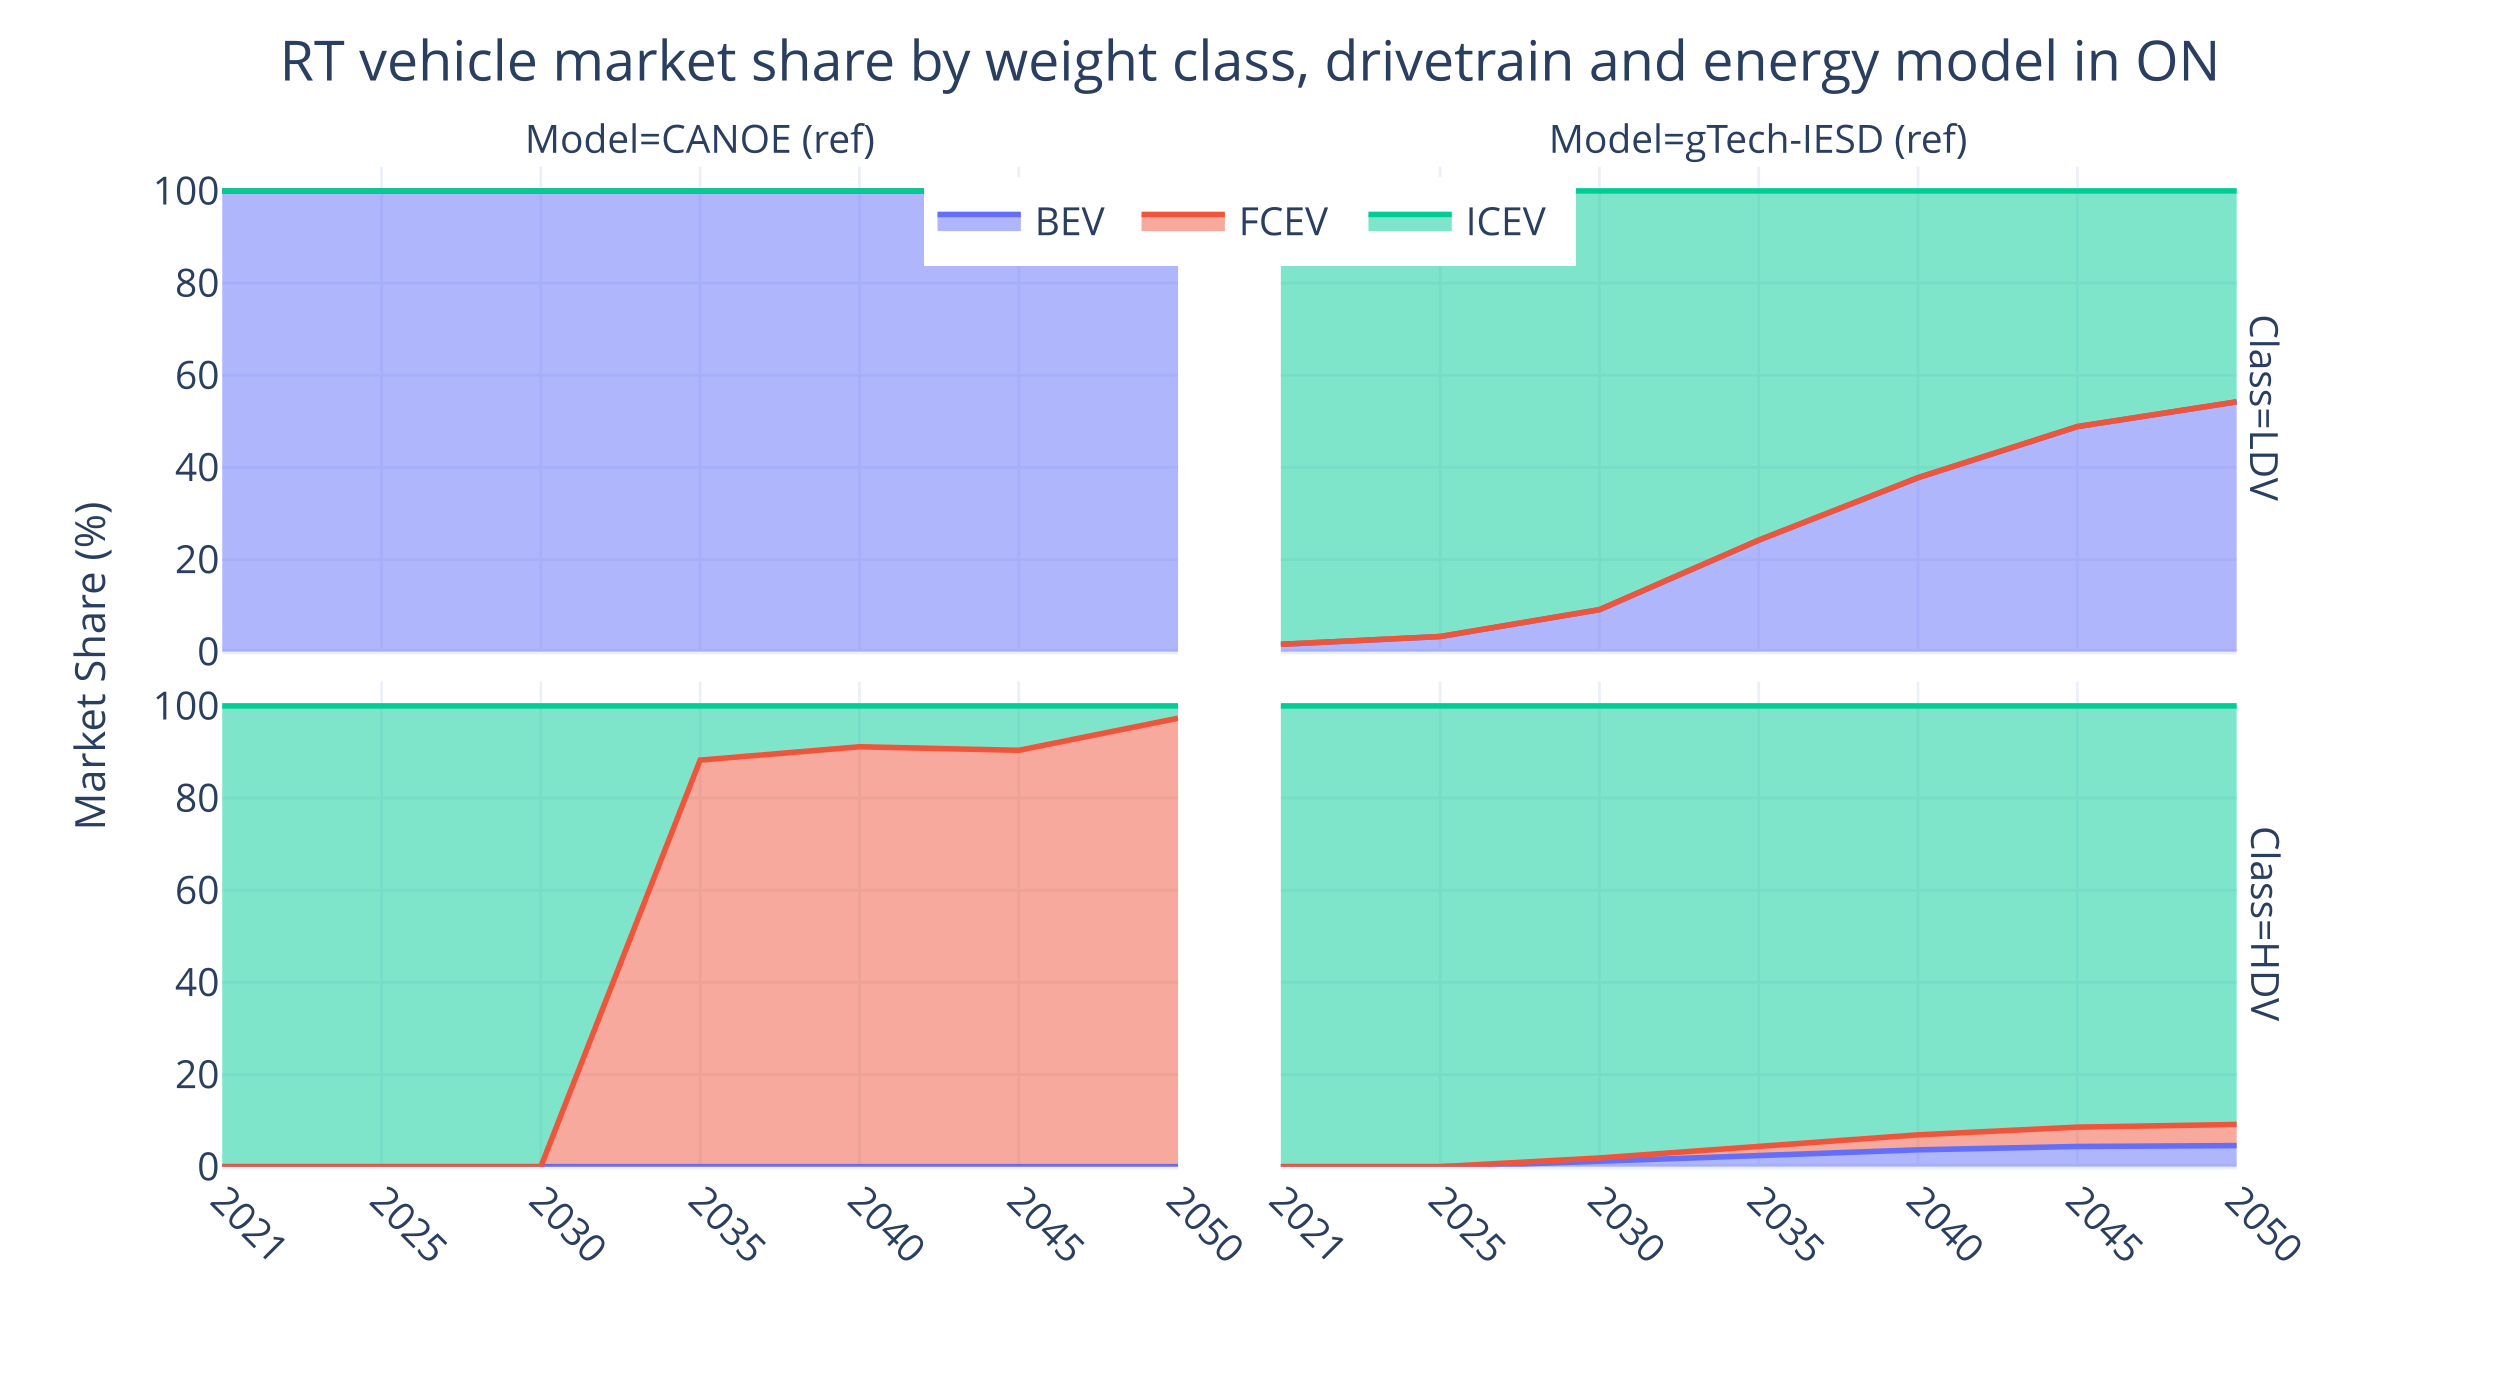
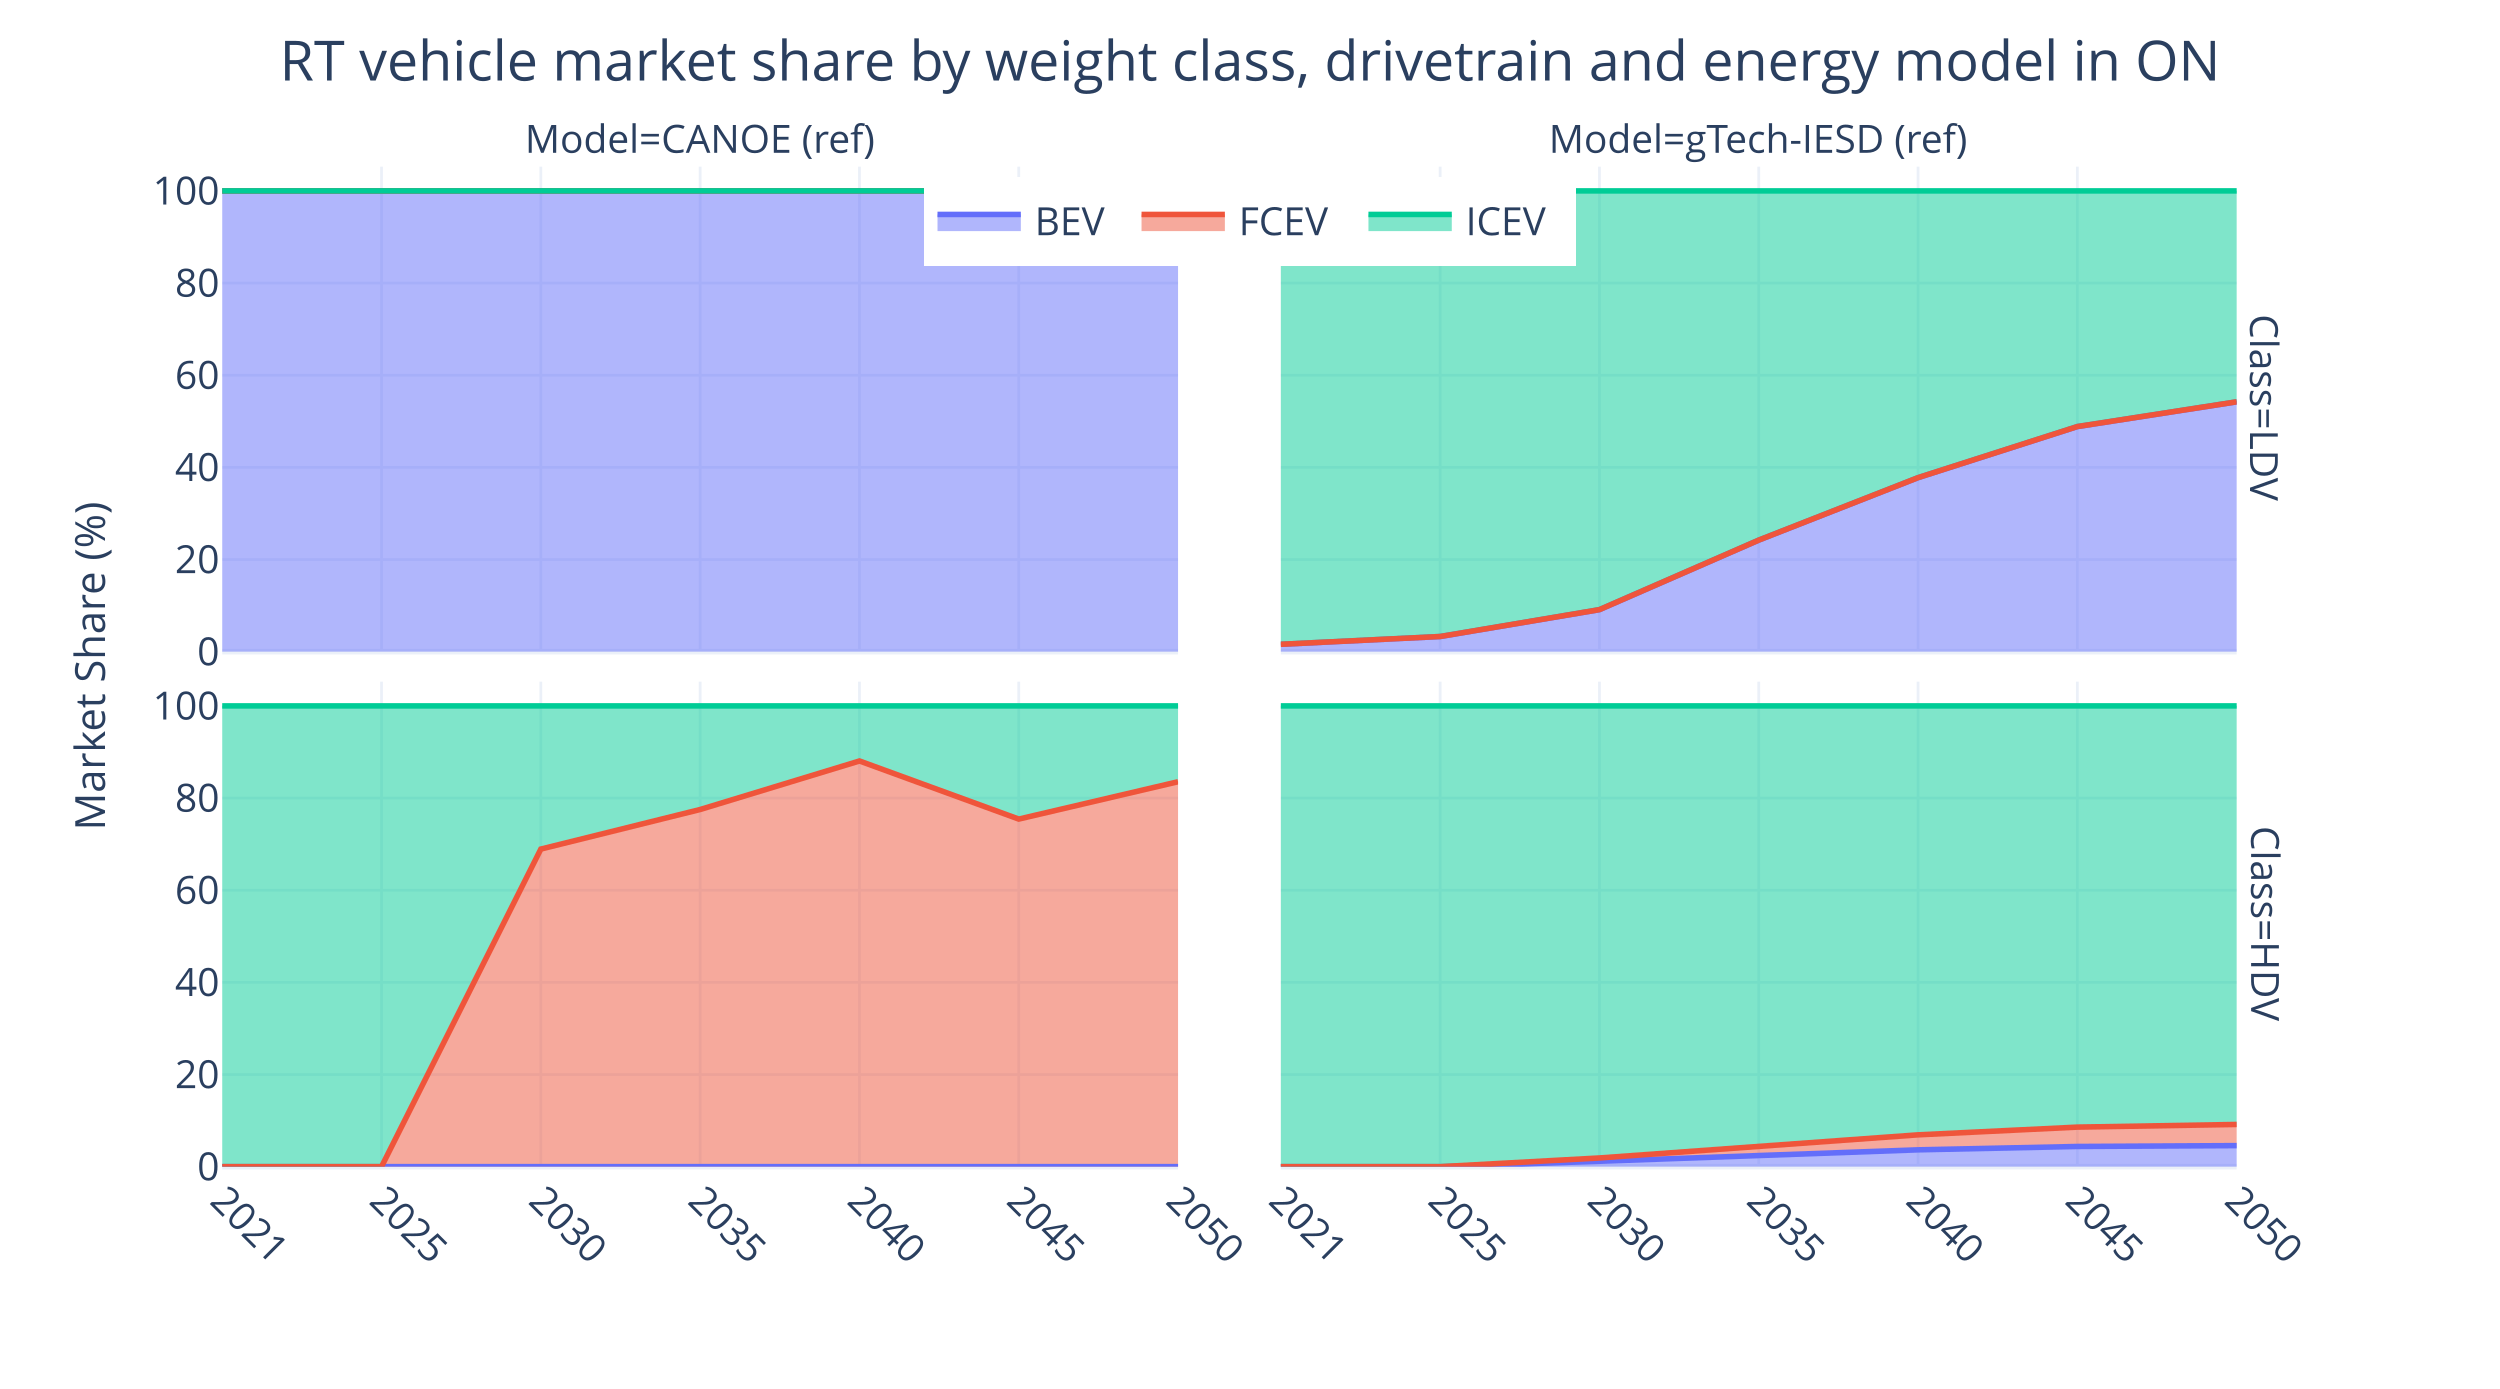
<svg xmlns="http://www.w3.org/2000/svg" class="main-svg" width="900" height="500" style="" viewBox="0 0 900 500">
  <rect x="0" y="0" width="900" height="500" style="fill: rgb(255, 255, 255); fill-opacity: 1;" />
-   <defs id="defs-de0e78">
+   <defs id="defs-51cfb2">
    <g class="clips">
-       <clipPath id="clipde0e78xyplot" class="plotclip">
+       <clipPath id="clip51cfb2xyplot" class="plotclip">
        <rect width="344.1" height="174.6" />
      </clipPath>
-       <clipPath id="clipde0e78x2y2plot" class="plotclip">
+       <clipPath id="clip51cfb2x2y2plot" class="plotclip">
        <rect width="344.1" height="174.6" />
      </clipPath>
-       <clipPath id="clipde0e78x3y3plot" class="plotclip">
+       <clipPath id="clip51cfb2x3y3plot" class="plotclip">
        <rect width="344.1" height="174.6" />
      </clipPath>
-       <clipPath id="clipde0e78x4y4plot" class="plotclip">
+       <clipPath id="clip51cfb2x4y4plot" class="plotclip">
        <rect width="344.1" height="174.6" />
      </clipPath>
-       <clipPath class="axesclip" id="clipde0e78x">
+       <clipPath class="axesclip" id="clip51cfb2x">
        <rect x="80" y="0" width="344.1" height="500" />
      </clipPath>
-       <clipPath class="axesclip" id="clipde0e78y">
+       <clipPath class="axesclip" id="clip51cfb2y">
        <rect x="0" y="245.4" width="900" height="174.6" />
      </clipPath>
-       <clipPath class="axesclip" id="clipde0e78xy">
+       <clipPath class="axesclip" id="clip51cfb2xy">
        <rect x="80" y="245.4" width="344.1" height="174.6" />
      </clipPath>
-       <clipPath class="axesclip" id="clipde0e78y2">
+       <clipPath class="axesclip" id="clip51cfb2y2">
        <rect x="0" y="245.4" width="900" height="174.6" />
      </clipPath>
-       <clipPath class="axesclip" id="clipde0e78xy2">
+       <clipPath class="axesclip" id="clip51cfb2xy2">
        <rect x="80" y="245.4" width="344.1" height="174.6" />
      </clipPath>
-       <clipPath class="axesclip" id="clipde0e78y3">
+       <clipPath class="axesclip" id="clip51cfb2y3">
        <rect x="0" y="60" width="900" height="174.6" />
      </clipPath>
-       <clipPath class="axesclip" id="clipde0e78xy3">
+       <clipPath class="axesclip" id="clip51cfb2xy3">
        <rect x="80" y="60" width="344.1" height="174.6" />
      </clipPath>
-       <clipPath class="axesclip" id="clipde0e78y4">
+       <clipPath class="axesclip" id="clip51cfb2y4">
        <rect x="0" y="60" width="900" height="174.6" />
      </clipPath>
-       <clipPath class="axesclip" id="clipde0e78xy4">
+       <clipPath class="axesclip" id="clip51cfb2xy4">
        <rect x="80" y="60" width="344.1" height="174.6" />
      </clipPath>
-       <clipPath class="axesclip" id="clipde0e78x2">
+       <clipPath class="axesclip" id="clip51cfb2x2">
        <rect x="461.1" y="0" width="344.1" height="500" />
      </clipPath>
-       <clipPath class="axesclip" id="clipde0e78x2y">
+       <clipPath class="axesclip" id="clip51cfb2x2y">
        <rect x="461.1" y="245.4" width="344.1" height="174.6" />
      </clipPath>
-       <clipPath class="axesclip" id="clipde0e78x2y2">
+       <clipPath class="axesclip" id="clip51cfb2x2y2">
        <rect x="461.1" y="245.4" width="344.1" height="174.6" />
      </clipPath>
-       <clipPath class="axesclip" id="clipde0e78x2y3">
+       <clipPath class="axesclip" id="clip51cfb2x2y3">
        <rect x="461.1" y="60" width="344.1" height="174.6" />
      </clipPath>
-       <clipPath class="axesclip" id="clipde0e78x2y4">
+       <clipPath class="axesclip" id="clip51cfb2x2y4">
        <rect x="461.1" y="60" width="344.1" height="174.6" />
      </clipPath>
-       <clipPath class="axesclip" id="clipde0e78x3">
+       <clipPath class="axesclip" id="clip51cfb2x3">
        <rect x="80" y="0" width="344.1" height="500" />
      </clipPath>
-       <clipPath class="axesclip" id="clipde0e78x3y">
+       <clipPath class="axesclip" id="clip51cfb2x3y">
        <rect x="80" y="245.4" width="344.1" height="174.6" />
      </clipPath>
-       <clipPath class="axesclip" id="clipde0e78x3y2">
+       <clipPath class="axesclip" id="clip51cfb2x3y2">
        <rect x="80" y="245.4" width="344.1" height="174.6" />
      </clipPath>
-       <clipPath class="axesclip" id="clipde0e78x3y3">
+       <clipPath class="axesclip" id="clip51cfb2x3y3">
        <rect x="80" y="60" width="344.1" height="174.6" />
      </clipPath>
-       <clipPath class="axesclip" id="clipde0e78x3y4">
+       <clipPath class="axesclip" id="clip51cfb2x3y4">
        <rect x="80" y="60" width="344.1" height="174.6" />
      </clipPath>
-       <clipPath class="axesclip" id="clipde0e78x4">
+       <clipPath class="axesclip" id="clip51cfb2x4">
        <rect x="461.1" y="0" width="344.1" height="500" />
      </clipPath>
-       <clipPath class="axesclip" id="clipde0e78x4y">
+       <clipPath class="axesclip" id="clip51cfb2x4y">
        <rect x="461.1" y="245.4" width="344.1" height="174.6" />
      </clipPath>
-       <clipPath class="axesclip" id="clipde0e78x4y2">
+       <clipPath class="axesclip" id="clip51cfb2x4y2">
        <rect x="461.1" y="245.4" width="344.1" height="174.6" />
      </clipPath>
-       <clipPath class="axesclip" id="clipde0e78x4y3">
+       <clipPath class="axesclip" id="clip51cfb2x4y3">
        <rect x="461.1" y="60" width="344.1" height="174.6" />
      </clipPath>
-       <clipPath class="axesclip" id="clipde0e78x4y4">
+       <clipPath class="axesclip" id="clip51cfb2x4y4">
        <rect x="461.1" y="60" width="344.1" height="174.6" />
      </clipPath>
    </g>
    <g class="gradients" />
    <g class="patterns" />
  </defs>
  <g class="bglayer" />
  <g class="layer-below">
    <g class="imagelayer" />
    <g class="shapelayer" />
  </g>
  <g class="cartesianlayer">
    <g class="subplot xy">
      <g class="layer-subplot">
        <g class="shapelayer" />
        <g class="imagelayer" />
      </g>
      <g class="minor-gridlayer">
        <g class="x" />
        <g class="y" />
      </g>
      <g class="gridlayer">
        <g class="x">
          <path class="xgrid crisp" transform="translate(137.35,0)" d="M0,245.4v174.6" style="stroke: rgb(235, 240, 248); stroke-opacity: 1; stroke-width: 1px;" />
          <path class="xgrid crisp" transform="translate(194.7,0)" d="M0,245.4v174.6" style="stroke: rgb(235, 240, 248); stroke-opacity: 1; stroke-width: 1px;" />
          <path class="xgrid crisp" transform="translate(252.05,0)" d="M0,245.4v174.6" style="stroke: rgb(235, 240, 248); stroke-opacity: 1; stroke-width: 1px;" />
          <path class="xgrid crisp" transform="translate(309.4,0)" d="M0,245.4v174.6" style="stroke: rgb(235, 240, 248); stroke-opacity: 1; stroke-width: 1px;" />
          <path class="xgrid crisp" transform="translate(366.75,0)" d="M0,245.4v174.6" style="stroke: rgb(235, 240, 248); stroke-opacity: 1; stroke-width: 1px;" />
        </g>
        <g class="y">
          <path class="ygrid crisp" transform="translate(0,386.83)" d="M80,0h344.1" style="stroke: rgb(235, 240, 248); stroke-opacity: 1; stroke-width: 1px;" />
          <path class="ygrid crisp" transform="translate(0,353.65)" d="M80,0h344.1" style="stroke: rgb(235, 240, 248); stroke-opacity: 1; stroke-width: 1px;" />
          <path class="ygrid crisp" transform="translate(0,320.48)" d="M80,0h344.1" style="stroke: rgb(235, 240, 248); stroke-opacity: 1; stroke-width: 1px;" />
          <path class="ygrid crisp" transform="translate(0,287.3)" d="M80,0h344.1" style="stroke: rgb(235, 240, 248); stroke-opacity: 1; stroke-width: 1px;" />
          <path class="ygrid crisp" transform="translate(0,254.13)" d="M80,0h344.1" style="stroke: rgb(235, 240, 248); stroke-opacity: 1; stroke-width: 1px;" />
        </g>
      </g>
      <g class="zerolinelayer">
        <path class="yzl zl crisp" transform="translate(0,420)" d="M80,0h344.1" style="stroke: rgb(235, 240, 248); stroke-opacity: 1; stroke-width: 2px;" />
      </g>
      <g class="layer-between">
        <g class="shapelayer" />
        <g class="imagelayer" />
      </g>
      <path class="xlines-below" />
      <path class="ylines-below" />
      <g class="overlines-below" />
      <g class="xaxislayer-below" />
      <g class="yaxislayer-below" />
      <g class="overaxes-below" />
      <g class="overplot">
-         <g class="xy" transform="translate(80,245.4)" clip-path="url(#clipde0e78xyplot)">
+         <g class="xy" transform="translate(80,245.4)" clip-path="url(#clip51cfb2xyplot)">
          <g class="scatterlayer mlayer">
-             <g class="trace scatter tracec3162f" style="stroke-miterlimit: 2;">
+             <g class="trace scatter trace902c2c" style="stroke-miterlimit: 2;">
              <g class="fills">
                <g>
                  <path class="js-fill" d="M344.1,174.6L0,174.6L0,174.6L344.1,174.6" style="fill: rgb(99, 110, 250); fill-opacity: 0.5; stroke-width: 0;" />
                </g>
                <g>
-                   <path class="js-fill" d="M0,174.6L114.7,174.6L172.05,28.24L229.4,23.44L286.75,24.71L344.1,13.14L344.1,174.6L0,174.6Z" style="fill: rgb(239, 85, 59); fill-opacity: 0.5; stroke-width: 0;" />
+                   <path class="js-fill" d="M0,174.6L57.35,174.6L114.7,60.27L172.05,46.02L229.4,28.55L286.75,49.47L344.1,36.02L344.1,174.6L0,174.6Z" style="fill: rgb(239, 85, 59); fill-opacity: 0.5; stroke-width: 0;" />
                </g>
              </g>
              <g class="errorbars" />
              <g class="lines">
                <path class="js-line" d="M0,174.6L344.1,174.6" style="vector-effect: none; fill: none; stroke: rgb(99, 110, 250); stroke-opacity: 1; stroke-width: 2px; opacity: 1;" />
              </g>
              <g class="points" />
              <g class="text" />
            </g>
-             <g class="trace scatter trace4e01aa" style="stroke-miterlimit: 2;">
-               <g class="fills">
-                 <g>
-                   <path class="js-fill" d="M0,8.73L344.1,8.73L344.1,13.14L286.75,24.71L229.4,23.44L172.05,28.24L114.7,174.6L0,174.6Z" style="fill: rgb(0, 204, 150); fill-opacity: 0.5; stroke-width: 0;" />
-                 </g>
-               </g>
-               <g class="errorbars" />
-               <g class="lines">
-                 <path class="js-line" d="M0,174.6L114.7,174.6L172.05,28.24L229.4,23.44L286.75,24.71L344.1,13.14" style="vector-effect: none; fill: none; stroke: rgb(239, 85, 59); stroke-opacity: 1; stroke-width: 2px; opacity: 1;" />
-               </g>
-               <g class="points" />
-               <g class="text" />
-             </g>
-             <g class="trace scatter tracef74946" style="stroke-miterlimit: 2;">
+             <g class="trace scatter traceb3df62" style="stroke-miterlimit: 2;">
+               <g class="fills">
+                 <g>
+                   <path class="js-fill" d="M0,8.73L344.1,8.73L344.1,36.02L286.75,49.47L229.4,28.55L172.05,46.02L114.7,60.27L57.35,174.6L0,174.6Z" style="fill: rgb(0, 204, 150); fill-opacity: 0.5; stroke-width: 0;" />
+                 </g>
+               </g>
+               <g class="errorbars" />
+               <g class="lines">
+                 <path class="js-line" d="M0,174.6L57.35,174.6L114.7,60.27L172.05,46.02L229.4,28.55L286.75,49.47L344.1,36.02" style="vector-effect: none; fill: none; stroke: rgb(239, 85, 59); stroke-opacity: 1; stroke-width: 2px; opacity: 1;" />
+               </g>
+               <g class="points" />
+               <g class="text" />
+             </g>
+             <g class="trace scatter trace5a66f8" style="stroke-miterlimit: 2;">
              <g class="fills" />
              <g class="errorbars" />
              <g class="lines">
                <path class="js-line" d="M0,8.73L344.1,8.73" style="vector-effect: none; fill: none; stroke: rgb(0, 204, 150); stroke-opacity: 1; stroke-width: 2px; opacity: 1;" />
              </g>
              <g class="points" />
              <g class="text" />
            </g>
          </g>
        </g>
      </g>
      <path class="xlines-above crisp" d="M0,0" style="fill: none;" />
      <path class="ylines-above crisp" d="M0,0" style="fill: none;" />
      <g class="overlines-above" />
      <g class="xaxislayer-above">
        <g class="xtick">
          <text text-anchor="start" x="0" y="435" transform="translate(80,0) rotate(45,0,428)" style="font-family: 'Open Sans', verdana, arial, sans-serif; font-size: 14px; fill: rgb(42, 63, 95); fill-opacity: 1; white-space: pre; opacity: 1;">2021</text>
        </g>
        <g class="xtick">
          <text text-anchor="start" x="0" y="435" transform="translate(137.35,0) rotate(45,0,428)" style="font-family: 'Open Sans', verdana, arial, sans-serif; font-size: 14px; fill: rgb(42, 63, 95); fill-opacity: 1; white-space: pre; opacity: 1;">2025</text>
        </g>
        <g class="xtick">
          <text text-anchor="start" x="0" y="435" transform="translate(194.7,0) rotate(45,0,428)" style="font-family: 'Open Sans', verdana, arial, sans-serif; font-size: 14px; fill: rgb(42, 63, 95); fill-opacity: 1; white-space: pre; opacity: 1;">2030</text>
        </g>
        <g class="xtick">
          <text text-anchor="start" x="0" y="435" transform="translate(252.05,0) rotate(45,0,428)" style="font-family: 'Open Sans', verdana, arial, sans-serif; font-size: 14px; fill: rgb(42, 63, 95); fill-opacity: 1; white-space: pre; opacity: 1;">2035</text>
        </g>
        <g class="xtick">
          <text text-anchor="start" x="0" y="435" transform="translate(309.4,0) rotate(45,0,428)" style="font-family: 'Open Sans', verdana, arial, sans-serif; font-size: 14px; fill: rgb(42, 63, 95); fill-opacity: 1; white-space: pre; opacity: 1;">2040</text>
        </g>
        <g class="xtick">
          <text text-anchor="start" x="0" y="435" transform="translate(366.75,0) rotate(45,0,428)" style="font-family: 'Open Sans', verdana, arial, sans-serif; font-size: 14px; fill: rgb(42, 63, 95); fill-opacity: 1; white-space: pre; opacity: 1;">2045</text>
        </g>
        <g class="xtick">
          <text text-anchor="start" x="0" y="435" transform="translate(424.1,0) rotate(45,0,428)" style="font-family: 'Open Sans', verdana, arial, sans-serif; font-size: 14px; fill: rgb(42, 63, 95); fill-opacity: 1; white-space: pre; opacity: 1;">2050</text>
        </g>
      </g>
      <g class="yaxislayer-above">
        <g class="ytick">
          <text text-anchor="end" x="79" y="4.9" transform="translate(0,420)" style="font-family: 'Open Sans', verdana, arial, sans-serif; font-size: 14px; fill: rgb(42, 63, 95); fill-opacity: 1; white-space: pre; opacity: 1;">0</text>
        </g>
        <g class="ytick">
          <text text-anchor="end" x="79" y="4.9" style="font-family: 'Open Sans', verdana, arial, sans-serif; font-size: 14px; fill: rgb(42, 63, 95); fill-opacity: 1; white-space: pre; opacity: 1;" transform="translate(0,386.83)">20</text>
        </g>
        <g class="ytick">
          <text text-anchor="end" x="79" y="4.9" style="font-family: 'Open Sans', verdana, arial, sans-serif; font-size: 14px; fill: rgb(42, 63, 95); fill-opacity: 1; white-space: pre; opacity: 1;" transform="translate(0,353.65)">40</text>
        </g>
        <g class="ytick">
          <text text-anchor="end" x="79" y="4.9" style="font-family: 'Open Sans', verdana, arial, sans-serif; font-size: 14px; fill: rgb(42, 63, 95); fill-opacity: 1; white-space: pre; opacity: 1;" transform="translate(0,320.48)">60</text>
        </g>
        <g class="ytick">
          <text text-anchor="end" x="79" y="4.9" style="font-family: 'Open Sans', verdana, arial, sans-serif; font-size: 14px; fill: rgb(42, 63, 95); fill-opacity: 1; white-space: pre; opacity: 1;" transform="translate(0,287.3)">80</text>
        </g>
        <g class="ytick">
          <text text-anchor="end" x="79" y="4.9" style="font-family: 'Open Sans', verdana, arial, sans-serif; font-size: 14px; fill: rgb(42, 63, 95); fill-opacity: 1; white-space: pre; opacity: 1;" transform="translate(0,254.13)">100</text>
        </g>
      </g>
      <g class="overaxes-above" />
    </g>
    <g class="subplot x2y2">
      <g class="layer-subplot">
        <g class="shapelayer" />
        <g class="imagelayer" />
      </g>
      <g class="minor-gridlayer">
        <g class="x2" />
        <g class="y2" />
      </g>
      <g class="gridlayer">
        <g class="x2">
          <path class="x2grid crisp" transform="translate(518.45,0)" d="M0,245.4v174.6" style="stroke: rgb(235, 240, 248); stroke-opacity: 1; stroke-width: 1px;" />
          <path class="x2grid crisp" transform="translate(575.8,0)" d="M0,245.4v174.6" style="stroke: rgb(235, 240, 248); stroke-opacity: 1; stroke-width: 1px;" />
          <path class="x2grid crisp" transform="translate(633.15,0)" d="M0,245.4v174.6" style="stroke: rgb(235, 240, 248); stroke-opacity: 1; stroke-width: 1px;" />
          <path class="x2grid crisp" transform="translate(690.5,0)" d="M0,245.4v174.6" style="stroke: rgb(235, 240, 248); stroke-opacity: 1; stroke-width: 1px;" />
          <path class="x2grid crisp" transform="translate(747.85,0)" d="M0,245.4v174.6" style="stroke: rgb(235, 240, 248); stroke-opacity: 1; stroke-width: 1px;" />
        </g>
        <g class="y2">
          <path class="y2grid crisp" transform="translate(0,386.83)" d="M461.1,0h344.1" style="stroke: rgb(235, 240, 248); stroke-opacity: 1; stroke-width: 1px;" />
          <path class="y2grid crisp" transform="translate(0,353.65)" d="M461.1,0h344.1" style="stroke: rgb(235, 240, 248); stroke-opacity: 1; stroke-width: 1px;" />
          <path class="y2grid crisp" transform="translate(0,320.48)" d="M461.1,0h344.1" style="stroke: rgb(235, 240, 248); stroke-opacity: 1; stroke-width: 1px;" />
          <path class="y2grid crisp" transform="translate(0,287.3)" d="M461.1,0h344.1" style="stroke: rgb(235, 240, 248); stroke-opacity: 1; stroke-width: 1px;" />
          <path class="y2grid crisp" transform="translate(0,254.13)" d="M461.1,0h344.1" style="stroke: rgb(235, 240, 248); stroke-opacity: 1; stroke-width: 1px;" />
        </g>
      </g>
      <g class="zerolinelayer">
        <path class="y2zl zl crisp" transform="translate(0,420)" d="M461.1,0h344.1" style="stroke: rgb(235, 240, 248); stroke-opacity: 1; stroke-width: 2px;" />
      </g>
      <g class="layer-between">
        <g class="shapelayer" />
        <g class="imagelayer" />
      </g>
      <path class="xlines-below" />
      <path class="ylines-below" />
      <g class="overlines-below" />
      <g class="xaxislayer-below" />
      <g class="yaxislayer-below" />
      <g class="overaxes-below" />
      <g class="overplot">
-         <g class="x2y2" transform="translate(461.1,245.4)" clip-path="url(#clipde0e78x2y2plot)">
+         <g class="x2y2" transform="translate(461.1,245.4)" clip-path="url(#clip51cfb2x2y2plot)">
          <g class="scatterlayer mlayer">
-             <g class="trace scatter trace2d507e" style="stroke-miterlimit: 2;">
+             <g class="trace scatter trace7bac2a" style="stroke-miterlimit: 2;">
              <g class="fills">
                <g>
                  <path class="js-fill" d="M344.1,174.6L0,174.6L0,174.6L57.35,174.6L114.7,172.65L229.4,168.54L286.75,167.33L344.1,167.02" style="fill: rgb(99, 110, 250); fill-opacity: 0.5; stroke-width: 0;" />
                </g>
                <g>
                  <path class="js-fill" d="M0,174.6L57.35,174.6L114.7,171.46L229.4,163.14L286.75,160.36L344.1,159.4L344.1,167.02L286.75,167.33L229.4,168.54L114.7,172.65L57.35,174.6L0,174.6Z" style="fill: rgb(239, 85, 59); fill-opacity: 0.5; stroke-width: 0;" />
                </g>
              </g>
              <g class="errorbars" />
              <g class="lines">
                <path class="js-line" d="M0,174.6L57.35,174.6L114.7,172.65L229.4,168.54L286.75,167.33L344.1,167.02" style="vector-effect: none; fill: none; stroke: rgb(99, 110, 250); stroke-opacity: 1; stroke-width: 2px; opacity: 1;" />
              </g>
              <g class="points" />
              <g class="text" />
            </g>
-             <g class="trace scatter trace8ee6f2" style="stroke-miterlimit: 2;">
+             <g class="trace scatter tracef48c3f" style="stroke-miterlimit: 2;">
              <g class="fills">
                <g>
                  <path class="js-fill" d="M0,8.73L344.1,8.73L344.1,159.4L286.75,160.36L229.4,163.14L114.7,171.46L57.35,174.6L0,174.6Z" style="fill: rgb(0, 204, 150); fill-opacity: 0.5; stroke-width: 0;" />
                </g>
              </g>
              <g class="errorbars" />
              <g class="lines">
                <path class="js-line" d="M0,174.6L57.35,174.6L114.7,171.46L229.4,163.14L286.75,160.36L344.1,159.4" style="vector-effect: none; fill: none; stroke: rgb(239, 85, 59); stroke-opacity: 1; stroke-width: 2px; opacity: 1;" />
              </g>
              <g class="points" />
              <g class="text" />
            </g>
-             <g class="trace scatter trace7e3649" style="stroke-miterlimit: 2;">
+             <g class="trace scatter trace0b9a35" style="stroke-miterlimit: 2;">
              <g class="fills" />
              <g class="errorbars" />
              <g class="lines">
                <path class="js-line" d="M0,8.73L344.1,8.73" style="vector-effect: none; fill: none; stroke: rgb(0, 204, 150); stroke-opacity: 1; stroke-width: 2px; opacity: 1;" />
              </g>
              <g class="points" />
              <g class="text" />
            </g>
          </g>
        </g>
      </g>
      <path class="xlines-above crisp" d="M0,0" style="fill: none;" />
      <path class="ylines-above crisp" d="M0,0" style="fill: none;" />
      <g class="overlines-above" />
      <g class="xaxislayer-above">
        <g class="x2tick">
          <text text-anchor="start" x="0" y="435" transform="translate(461.1,0) rotate(45,0,428)" style="font-family: 'Open Sans', verdana, arial, sans-serif; font-size: 14px; fill: rgb(42, 63, 95); fill-opacity: 1; white-space: pre; opacity: 1;">2021</text>
        </g>
        <g class="x2tick">
          <text text-anchor="start" x="0" y="435" transform="translate(518.45,0) rotate(45,0,428)" style="font-family: 'Open Sans', verdana, arial, sans-serif; font-size: 14px; fill: rgb(42, 63, 95); fill-opacity: 1; white-space: pre; opacity: 1;">2025</text>
        </g>
        <g class="x2tick">
          <text text-anchor="start" x="0" y="435" transform="translate(575.8,0) rotate(45,0,428)" style="font-family: 'Open Sans', verdana, arial, sans-serif; font-size: 14px; fill: rgb(42, 63, 95); fill-opacity: 1; white-space: pre; opacity: 1;">2030</text>
        </g>
        <g class="x2tick">
          <text text-anchor="start" x="0" y="435" transform="translate(633.15,0) rotate(45,0,428)" style="font-family: 'Open Sans', verdana, arial, sans-serif; font-size: 14px; fill: rgb(42, 63, 95); fill-opacity: 1; white-space: pre; opacity: 1;">2035</text>
        </g>
        <g class="x2tick">
          <text text-anchor="start" x="0" y="435" transform="translate(690.5,0) rotate(45,0,428)" style="font-family: 'Open Sans', verdana, arial, sans-serif; font-size: 14px; fill: rgb(42, 63, 95); fill-opacity: 1; white-space: pre; opacity: 1;">2040</text>
        </g>
        <g class="x2tick">
          <text text-anchor="start" x="0" y="435" transform="translate(747.85,0) rotate(45,0,428)" style="font-family: 'Open Sans', verdana, arial, sans-serif; font-size: 14px; fill: rgb(42, 63, 95); fill-opacity: 1; white-space: pre; opacity: 1;">2045</text>
        </g>
        <g class="x2tick">
          <text text-anchor="start" x="0" y="435" transform="translate(805.2,0) rotate(45,0,428)" style="font-family: 'Open Sans', verdana, arial, sans-serif; font-size: 14px; fill: rgb(42, 63, 95); fill-opacity: 1; white-space: pre; opacity: 1;">2050</text>
        </g>
      </g>
      <g class="yaxislayer-above" />
      <g class="overaxes-above" />
    </g>
    <g class="subplot x3y3">
      <g class="layer-subplot">
        <g class="shapelayer" />
        <g class="imagelayer" />
      </g>
      <g class="minor-gridlayer">
        <g class="x3" />
        <g class="y3" />
      </g>
      <g class="gridlayer">
        <g class="x3">
          <path class="x3grid crisp" transform="translate(137.35,0)" d="M0,60v174.6" style="stroke: rgb(235, 240, 248); stroke-opacity: 1; stroke-width: 1px;" />
          <path class="x3grid crisp" transform="translate(194.7,0)" d="M0,60v174.6" style="stroke: rgb(235, 240, 248); stroke-opacity: 1; stroke-width: 1px;" />
          <path class="x3grid crisp" transform="translate(252.05,0)" d="M0,60v174.6" style="stroke: rgb(235, 240, 248); stroke-opacity: 1; stroke-width: 1px;" />
          <path class="x3grid crisp" transform="translate(309.4,0)" d="M0,60v174.6" style="stroke: rgb(235, 240, 248); stroke-opacity: 1; stroke-width: 1px;" />
          <path class="x3grid crisp" transform="translate(366.75,0)" d="M0,60v174.6" style="stroke: rgb(235, 240, 248); stroke-opacity: 1; stroke-width: 1px;" />
        </g>
        <g class="y3">
          <path class="y3grid crisp" transform="translate(0,201.43)" d="M80,0h344.1" style="stroke: rgb(235, 240, 248); stroke-opacity: 1; stroke-width: 1px;" />
          <path class="y3grid crisp" transform="translate(0,168.25)" d="M80,0h344.1" style="stroke: rgb(235, 240, 248); stroke-opacity: 1; stroke-width: 1px;" />
          <path class="y3grid crisp" transform="translate(0,135.08)" d="M80,0h344.1" style="stroke: rgb(235, 240, 248); stroke-opacity: 1; stroke-width: 1px;" />
          <path class="y3grid crisp" transform="translate(0,101.9)" d="M80,0h344.1" style="stroke: rgb(235, 240, 248); stroke-opacity: 1; stroke-width: 1px;" />
          <path class="y3grid crisp" transform="translate(0,68.73)" d="M80,0h344.1" style="stroke: rgb(235, 240, 248); stroke-opacity: 1; stroke-width: 1px;" />
        </g>
      </g>
      <g class="zerolinelayer">
        <path class="y3zl zl crisp" transform="translate(0,234.6)" d="M80,0h344.1" style="stroke: rgb(235, 240, 248); stroke-opacity: 1; stroke-width: 2px;" />
      </g>
      <g class="layer-between">
        <g class="shapelayer" />
        <g class="imagelayer" />
      </g>
      <path class="xlines-below" />
      <path class="ylines-below" />
      <g class="overlines-below" />
      <g class="xaxislayer-below" />
      <g class="yaxislayer-below" />
      <g class="overaxes-below" />
      <g class="overplot">
-         <g class="x3y3" transform="translate(80,60)" clip-path="url(#clipde0e78x3y3plot)">
+         <g class="x3y3" transform="translate(80,60)" clip-path="url(#clip51cfb2x3y3plot)">
          <g class="scatterlayer mlayer">
-             <g class="trace scatter trace2f76d8" style="stroke-miterlimit: 2;">
+             <g class="trace scatter trace6f1d41" style="stroke-miterlimit: 2;">
              <g class="fills">
                <g>
                  <path class="js-fill" d="M344.1,174.6L0,174.6L0,8.74L344.1,8.73" style="fill: rgb(99, 110, 250); fill-opacity: 0.5; stroke-width: 0;" />
                </g>
                <g>
                  <path class="js-fill" d="M0,8.74L344.1,8.73L344.1,8.73L0,8.74Z" style="fill: rgb(239, 85, 59); fill-opacity: 0.5; stroke-width: 0;" />
                </g>
              </g>
              <g class="errorbars" />
              <g class="lines">
                <path class="js-line" d="M0,8.74L344.1,8.73" style="vector-effect: none; fill: none; stroke: rgb(99, 110, 250); stroke-opacity: 1; stroke-width: 2px; opacity: 1;" />
              </g>
              <g class="points" />
              <g class="text" />
            </g>
-             <g class="trace scatter trace0f8790" style="stroke-miterlimit: 2;">
+             <g class="trace scatter trace8c4f21" style="stroke-miterlimit: 2;">
              <g class="fills">
                <g>
                  <path class="js-fill" d="M0,8.73L344.1,8.73L344.1,8.73L0,8.74Z" style="fill: rgb(0, 204, 150); fill-opacity: 0.5; stroke-width: 0;" />
                </g>
              </g>
              <g class="errorbars" />
              <g class="lines">
                <path class="js-line" d="M0,8.74L344.1,8.73" style="vector-effect: none; fill: none; stroke: rgb(239, 85, 59); stroke-opacity: 1; stroke-width: 2px; opacity: 1;" />
              </g>
              <g class="points" />
              <g class="text" />
            </g>
-             <g class="trace scatter trace654940" style="stroke-miterlimit: 2;">
+             <g class="trace scatter tracede311a" style="stroke-miterlimit: 2;">
              <g class="fills" />
              <g class="errorbars" />
              <g class="lines">
                <path class="js-line" d="M0,8.73L344.1,8.73" style="vector-effect: none; fill: none; stroke: rgb(0, 204, 150); stroke-opacity: 1; stroke-width: 2px; opacity: 1;" />
              </g>
              <g class="points" />
              <g class="text" />
            </g>
          </g>
        </g>
      </g>
      <path class="xlines-above crisp" d="M0,0" style="fill: none;" />
      <path class="ylines-above crisp" d="M0,0" style="fill: none;" />
      <g class="overlines-above" />
      <g class="xaxislayer-above" />
      <g class="yaxislayer-above">
        <g class="y3tick">
          <text text-anchor="end" x="79" y="4.9" transform="translate(0,234.6)" style="font-family: 'Open Sans', verdana, arial, sans-serif; font-size: 14px; fill: rgb(42, 63, 95); fill-opacity: 1; white-space: pre; opacity: 1;">0</text>
        </g>
        <g class="y3tick">
          <text text-anchor="end" x="79" y="4.9" style="font-family: 'Open Sans', verdana, arial, sans-serif; font-size: 14px; fill: rgb(42, 63, 95); fill-opacity: 1; white-space: pre; opacity: 1;" transform="translate(0,201.43)">20</text>
        </g>
        <g class="y3tick">
          <text text-anchor="end" x="79" y="4.9" style="font-family: 'Open Sans', verdana, arial, sans-serif; font-size: 14px; fill: rgb(42, 63, 95); fill-opacity: 1; white-space: pre; opacity: 1;" transform="translate(0,168.25)">40</text>
        </g>
        <g class="y3tick">
          <text text-anchor="end" x="79" y="4.9" style="font-family: 'Open Sans', verdana, arial, sans-serif; font-size: 14px; fill: rgb(42, 63, 95); fill-opacity: 1; white-space: pre; opacity: 1;" transform="translate(0,135.08)">60</text>
        </g>
        <g class="y3tick">
          <text text-anchor="end" x="79" y="4.9" style="font-family: 'Open Sans', verdana, arial, sans-serif; font-size: 14px; fill: rgb(42, 63, 95); fill-opacity: 1; white-space: pre; opacity: 1;" transform="translate(0,101.9)">80</text>
        </g>
        <g class="y3tick">
          <text text-anchor="end" x="79" y="4.9" style="font-family: 'Open Sans', verdana, arial, sans-serif; font-size: 14px; fill: rgb(42, 63, 95); fill-opacity: 1; white-space: pre; opacity: 1;" transform="translate(0,68.73)">100</text>
        </g>
      </g>
      <g class="overaxes-above" />
    </g>
    <g class="subplot x4y4">
      <g class="layer-subplot">
        <g class="shapelayer" />
        <g class="imagelayer" />
      </g>
      <g class="minor-gridlayer">
        <g class="x4" />
        <g class="y4" />
      </g>
      <g class="gridlayer">
        <g class="x4">
          <path class="x4grid crisp" transform="translate(518.45,0)" d="M0,60v174.6" style="stroke: rgb(235, 240, 248); stroke-opacity: 1; stroke-width: 1px;" />
          <path class="x4grid crisp" transform="translate(575.8,0)" d="M0,60v174.6" style="stroke: rgb(235, 240, 248); stroke-opacity: 1; stroke-width: 1px;" />
          <path class="x4grid crisp" transform="translate(633.15,0)" d="M0,60v174.6" style="stroke: rgb(235, 240, 248); stroke-opacity: 1; stroke-width: 1px;" />
          <path class="x4grid crisp" transform="translate(690.5,0)" d="M0,60v174.6" style="stroke: rgb(235, 240, 248); stroke-opacity: 1; stroke-width: 1px;" />
          <path class="x4grid crisp" transform="translate(747.85,0)" d="M0,60v174.6" style="stroke: rgb(235, 240, 248); stroke-opacity: 1; stroke-width: 1px;" />
        </g>
        <g class="y4">
          <path class="y4grid crisp" transform="translate(0,201.43)" d="M461.1,0h344.1" style="stroke: rgb(235, 240, 248); stroke-opacity: 1; stroke-width: 1px;" />
          <path class="y4grid crisp" transform="translate(0,168.25)" d="M461.1,0h344.1" style="stroke: rgb(235, 240, 248); stroke-opacity: 1; stroke-width: 1px;" />
          <path class="y4grid crisp" transform="translate(0,135.08)" d="M461.1,0h344.1" style="stroke: rgb(235, 240, 248); stroke-opacity: 1; stroke-width: 1px;" />
          <path class="y4grid crisp" transform="translate(0,101.9)" d="M461.1,0h344.1" style="stroke: rgb(235, 240, 248); stroke-opacity: 1; stroke-width: 1px;" />
          <path class="y4grid crisp" transform="translate(0,68.73)" d="M461.1,0h344.1" style="stroke: rgb(235, 240, 248); stroke-opacity: 1; stroke-width: 1px;" />
        </g>
      </g>
      <g class="zerolinelayer">
        <path class="y4zl zl crisp" transform="translate(0,234.6)" d="M461.1,0h344.1" style="stroke: rgb(235, 240, 248); stroke-opacity: 1; stroke-width: 2px;" />
      </g>
      <g class="layer-between">
        <g class="shapelayer" />
        <g class="imagelayer" />
      </g>
      <path class="xlines-below" />
      <path class="ylines-below" />
      <g class="overlines-below" />
      <g class="xaxislayer-below" />
      <g class="yaxislayer-below" />
      <g class="overaxes-below" />
      <g class="overplot">
-         <g class="x4y4" transform="translate(461.1,60)" clip-path="url(#clipde0e78x4y4plot)">
+         <g class="x4y4" transform="translate(461.1,60)" clip-path="url(#clip51cfb2x4y4plot)">
          <g class="scatterlayer mlayer">
-             <g class="trace scatter tracecc0e9d" style="stroke-miterlimit: 2;">
+             <g class="trace scatter trace07a060" style="stroke-miterlimit: 2;">
              <g class="fills">
                <g>
                  <path class="js-fill" d="M344.1,174.6L0,174.6L0,171.94L57.35,169.14L114.7,159.47L172.05,134.44L229.4,111.95L286.75,93.56L344.1,84.65" style="fill: rgb(99, 110, 250); fill-opacity: 0.5; stroke-width: 0;" />
                </g>
                <g>
                  <path class="js-fill" d="M0,171.94L57.35,169.14L114.7,159.47L172.05,134.44L229.4,111.95L286.75,93.56L344.1,84.65L344.1,84.65L286.75,93.56L229.4,111.95L172.05,134.44L114.7,159.47L57.35,169.14L0,171.94Z" style="fill: rgb(239, 85, 59); fill-opacity: 0.5; stroke-width: 0;" />
                </g>
              </g>
              <g class="errorbars" />
              <g class="lines">
                <path class="js-line" d="M0,171.94L57.35,169.14L114.7,159.47L172.05,134.44L229.4,111.95L286.75,93.56L344.1,84.65" style="vector-effect: none; fill: none; stroke: rgb(99, 110, 250); stroke-opacity: 1; stroke-width: 2px; opacity: 1;" />
              </g>
              <g class="points" />
              <g class="text" />
            </g>
-             <g class="trace scatter tracefcd3f4" style="stroke-miterlimit: 2;">
+             <g class="trace scatter tracefb4c7d" style="stroke-miterlimit: 2;">
              <g class="fills">
                <g>
                  <path class="js-fill" d="M0,8.73L344.1,8.73L344.1,84.65L286.75,93.56L229.4,111.95L172.05,134.44L114.7,159.47L57.35,169.14L0,171.94Z" style="fill: rgb(0, 204, 150); fill-opacity: 0.5; stroke-width: 0;" />
                </g>
              </g>
              <g class="errorbars" />
              <g class="lines">
                <path class="js-line" d="M0,171.94L57.35,169.14L114.7,159.47L172.05,134.44L229.4,111.95L286.75,93.56L344.1,84.65" style="vector-effect: none; fill: none; stroke: rgb(239, 85, 59); stroke-opacity: 1; stroke-width: 2px; opacity: 1;" />
              </g>
              <g class="points" />
              <g class="text" />
            </g>
-             <g class="trace scatter trace3209da" style="stroke-miterlimit: 2;">
+             <g class="trace scatter trace894020" style="stroke-miterlimit: 2;">
              <g class="fills" />
              <g class="errorbars" />
              <g class="lines">
                <path class="js-line" d="M0,8.73L344.1,8.73" style="vector-effect: none; fill: none; stroke: rgb(0, 204, 150); stroke-opacity: 1; stroke-width: 2px; opacity: 1;" />
              </g>
              <g class="points" />
              <g class="text" />
            </g>
          </g>
        </g>
      </g>
      <path class="xlines-above crisp" d="M0,0" style="fill: none;" />
      <path class="ylines-above crisp" d="M0,0" style="fill: none;" />
      <g class="overlines-above" />
      <g class="xaxislayer-above" />
      <g class="yaxislayer-above" />
      <g class="overaxes-above" />
    </g>
  </g>
  <g class="polarlayer" />
  <g class="smithlayer" />
  <g class="ternarylayer" />
  <g class="geolayer" />
  <g class="funnelarealayer" />
  <g class="pielayer" />
  <g class="iciclelayer" />
  <g class="treemaplayer" />
  <g class="sunburstlayer" />
  <g class="glimages" />
-   <defs id="topdefs-de0e78">
+   <defs id="topdefs-51cfb2">
    <g class="clips" />
-     <clipPath id="legendde0e78">
+     <clipPath id="legend51cfb2">
      <rect width="235" height="32" x="0" y="0" />
    </clipPath>
  </defs>
  <g class="layer-above">
    <g class="imagelayer" />
    <g class="shapelayer" />
  </g>
  <g class="infolayer">
    <g class="legend" pointer-events="all" transform="translate(332.5,63.6)">
-       <rect class="bg" shape-rendering="crispEdges" style="stroke: rgb(68, 68, 68); stroke-opacity: 1; fill: rgb(255, 255, 255); fill-opacity: 1; stroke-width: 0px;" width="235" height="32" x="0" y="0" />
-       <g class="scrollbox" transform="" clip-path="url(#legendde0e78)">
+       <rect class="bg" shape-rendering="crispEdges" width="235" height="32" x="0" y="0" style="stroke: rgb(68, 68, 68); stroke-opacity: 1; fill: rgb(255, 255, 255); fill-opacity: 1; stroke-width: 0px;" />
+       <g class="scrollbox" transform="" clip-path="url(#legend51cfb2)">
        <g class="groups" transform="">
          <g class="traces" transform="translate(0,15.6)" style="opacity: 1;">
            <text class="legendtext" text-anchor="start" x="40" y="5.46" style="font-family: 'Open Sans', verdana, arial, sans-serif; font-size: 14px; fill: rgb(42, 63, 95); fill-opacity: 1; white-space: pre;">BEV</text>
            <g class="layers">
              <g class="legendfill">
                <path class="js-fill" d="M5,-2h30v6h-30z" style="stroke-width: 0; fill: rgb(99, 110, 250); fill-opacity: 0.5;" />
              </g>
              <g class="legendlines">
                <path class="js-line" d="M5,-2h30" style="fill: none; stroke: rgb(99, 110, 250); stroke-opacity: 1; stroke-width: 2px;" />
              </g>
              <g class="legendsymbols">
                <g class="legendpoints" />
              </g>
            </g>
            <rect class="legendtoggle" x="0" y="-10.6" width="70.953" height="21.2" style="fill: rgb(0, 0, 0); fill-opacity: 0;" />
          </g>
        </g>
        <g class="groups" transform="translate(73.45312,0)">
          <g class="traces" transform="translate(0,15.6)" style="opacity: 1;">
            <text class="legendtext" text-anchor="start" x="40" y="5.46" style="font-family: 'Open Sans', verdana, arial, sans-serif; font-size: 14px; fill: rgb(42, 63, 95); fill-opacity: 1; white-space: pre;">FCEV</text>
            <g class="layers">
              <g class="legendfill">
                <path class="js-fill" d="M5,-2h30v6h-30z" style="stroke-width: 0; fill: rgb(239, 85, 59); fill-opacity: 0.5;" />
              </g>
              <g class="legendlines">
                <path class="js-line" d="M5,-2h30" style="fill: none; stroke: rgb(239, 85, 59); stroke-opacity: 1; stroke-width: 2px;" />
              </g>
              <g class="legendsymbols">
                <g class="legendpoints" />
              </g>
            </g>
            <rect class="legendtoggle" x="0" y="-10.6" width="79.188" height="21.2" style="fill: rgb(0, 0, 0); fill-opacity: 0;" />
          </g>
        </g>
        <g class="groups" transform="translate(155.1406,0)">
          <g class="traces" transform="translate(0,15.6)" style="opacity: 1;">
            <text class="legendtext" text-anchor="start" x="40" y="5.46" style="font-family: 'Open Sans', verdana, arial, sans-serif; font-size: 14px; fill: rgb(42, 63, 95); fill-opacity: 1; white-space: pre;">ICEV</text>
            <g class="layers">
              <g class="legendfill">
                <path class="js-fill" d="M5,-2h30v6h-30z" style="stroke-width: 0; fill: rgb(0, 204, 150); fill-opacity: 0.5;" />
              </g>
              <g class="legendlines">
                <path class="js-line" d="M5,-2h30" style="fill: none; stroke: rgb(0, 204, 150); stroke-opacity: 1; stroke-width: 2px;" />
              </g>
              <g class="legendsymbols">
                <g class="legendpoints" />
              </g>
            </g>
            <rect class="legendtoggle" x="0" y="-10.6" width="77.031" height="21.2" style="fill: rgb(0, 0, 0); fill-opacity: 0;" />
          </g>
        </g>
      </g>
-       <rect class="scrollbar" rx="20" ry="3" width="0" height="0" style="fill: rgb(128, 139, 164); fill-opacity: 1;" x="0" y="0" />
+       <rect class="scrollbar" rx="20" ry="3" width="0" height="0" x="0" y="0" style="fill: rgb(128, 139, 164); fill-opacity: 1;" />
    </g>
    <g class="g-gtitle">
      <text class="gtitle" x="450" y="15" text-anchor="middle" dy="0.7em" style="opacity: 1; font-family: 'Open Sans', verdana, arial, sans-serif; font-size: 20px; fill: rgb(42, 63, 95); fill-opacity: 1; white-space: pre;">RT vehicle market share by weight class, drivetrain and energy model in ON</text>
    </g>
    <g class="g-xtitle" />
    <g class="g-x2title" />
    <g class="g-x3title" />
    <g class="g-x4title" />
    <g class="g-ytitle" />
    <g class="g-y2title" />
    <g class="g-y3title" />
    <g class="g-y4title" />
    <g class="annotation" data-index="0" style="opacity: 1;">
      <g class="annotation-text-g" transform="rotate(0,252.05,49.5)">
        <g class="cursor-pointer" transform="translate(180,39)">
          <rect class="bg" x="0.5" y="0.5" width="143" height="20" style="stroke-width: 1px; stroke: rgb(0, 0, 0); stroke-opacity: 0; fill: rgb(0, 0, 0); fill-opacity: 0;" />
          <text class="annotation-text" text-anchor="middle" x="71.953" y="16" style="font-family: 'Open Sans', verdana, arial, sans-serif; font-size: 14px; fill: rgb(42, 63, 95); fill-opacity: 1; white-space: pre;">Model=CANOE (ref)</text>
        </g>
      </g>
    </g>
    <g class="annotation" data-index="1" style="opacity: 1;">
      <g class="annotation-text-g" transform="rotate(0,633.15,49.5)">
        <g class="cursor-pointer" transform="translate(545,39)">
          <rect class="bg" x="0.5" y="0.5" width="175" height="20" style="stroke-width: 1px; stroke: rgb(0, 0, 0); stroke-opacity: 0; fill: rgb(0, 0, 0); fill-opacity: 0;" />
          <text class="annotation-text" text-anchor="middle" x="87.906" y="16" style="font-family: 'Open Sans', verdana, arial, sans-serif; font-size: 14px; fill: rgb(42, 63, 95); fill-opacity: 1; white-space: pre;">Model=gTech-IESD (ref)</text>
        </g>
      </g>
    </g>
    <g class="annotation" data-index="2" style="opacity: 1;">
      <g class="annotation-text-g" transform="rotate(90,815.7,332.7)">
        <g class="cursor-pointer" transform="translate(774,322)">
          <rect class="bg" x="0.5" y="0.5" width="82" height="20" style="stroke-width: 1px; stroke: rgb(0, 0, 0); stroke-opacity: 0; fill: rgb(0, 0, 0); fill-opacity: 0;" />
          <text class="annotation-text" text-anchor="middle" x="41.484" y="16" style="font-family: 'Open Sans', verdana, arial, sans-serif; font-size: 14px; fill: rgb(42, 63, 95); fill-opacity: 1; white-space: pre;">Class=HDV</text>
        </g>
      </g>
    </g>
    <g class="annotation" data-index="3" style="opacity: 1;">
      <g class="annotation-text-g" transform="rotate(90,815.7,147.3)">
        <g class="cursor-pointer" transform="translate(775,137)">
          <rect class="bg" x="0.5" y="0.5" width="80" height="20" style="stroke-width: 1px; stroke: rgb(0, 0, 0); stroke-opacity: 0; fill: rgb(0, 0, 0); fill-opacity: 0;" />
          <text class="annotation-text" text-anchor="middle" x="40.125" y="16" style="font-family: 'Open Sans', verdana, arial, sans-serif; font-size: 14px; fill: rgb(42, 63, 95); fill-opacity: 1; white-space: pre;">Class=LDV</text>
        </g>
      </g>
    </g>
    <g class="annotation" data-index="4" style="opacity: 1;">
      <g class="annotation-text-g" transform="rotate(-90,31.8,240)">
        <g class="cursor-pointer" transform="translate(-38,229)">
          <rect class="bg" x="0.5" y="0.5" width="139" height="21" style="stroke-width: 1px; stroke: rgb(0, 0, 0); stroke-opacity: 0; fill: rgb(0, 0, 0); fill-opacity: 0;" />
          <text class="annotation-text" text-anchor="middle" x="70.031" y="17" style="font-family: 'Open Sans', verdana, arial, sans-serif; font-size: 15px; fill: rgb(42, 63, 95); fill-opacity: 1; white-space: pre;">Market Share (%)</text>
        </g>
      </g>
    </g>
  </g>
</svg>
